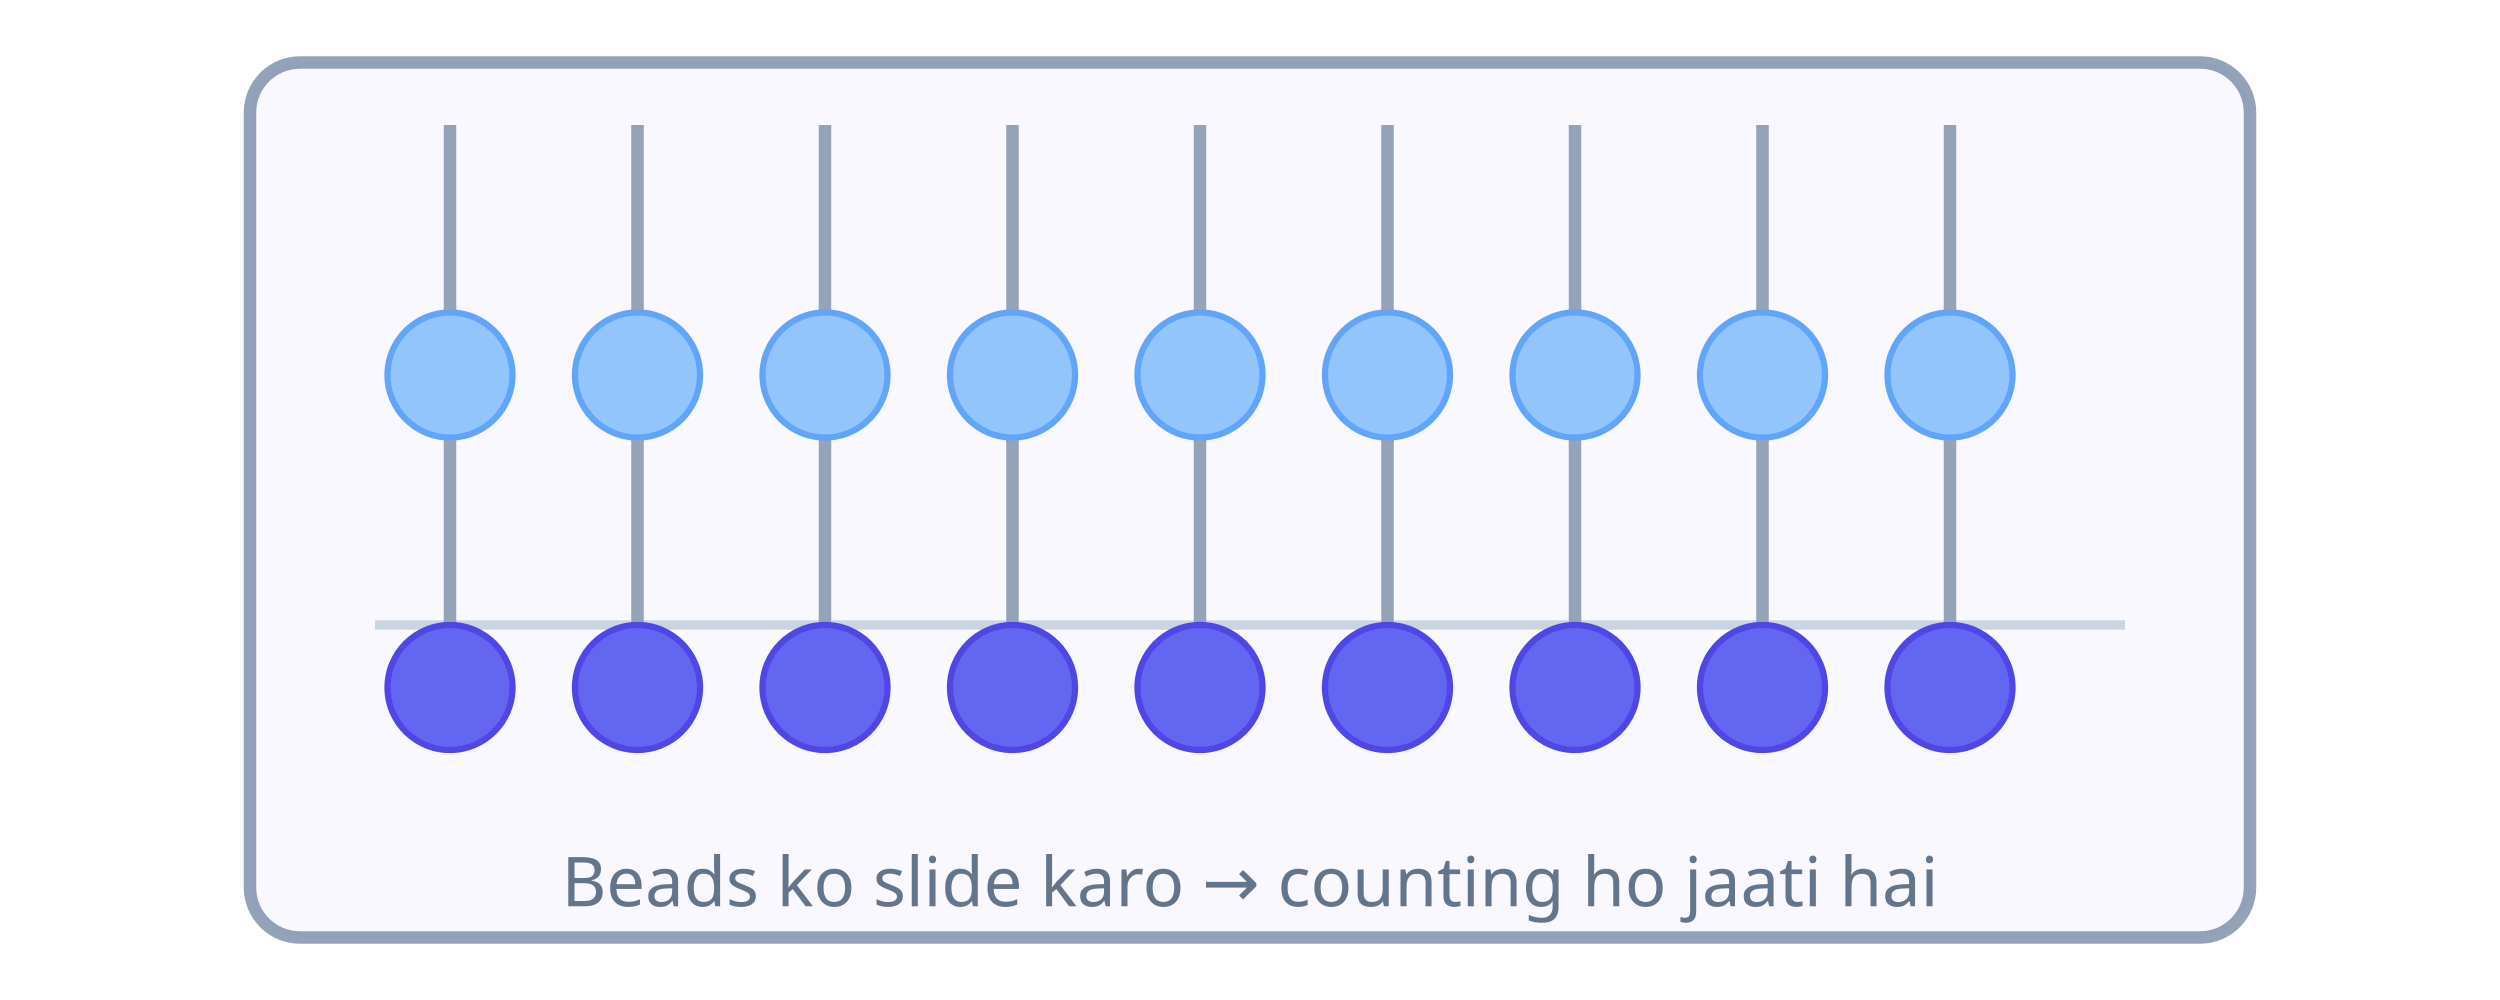
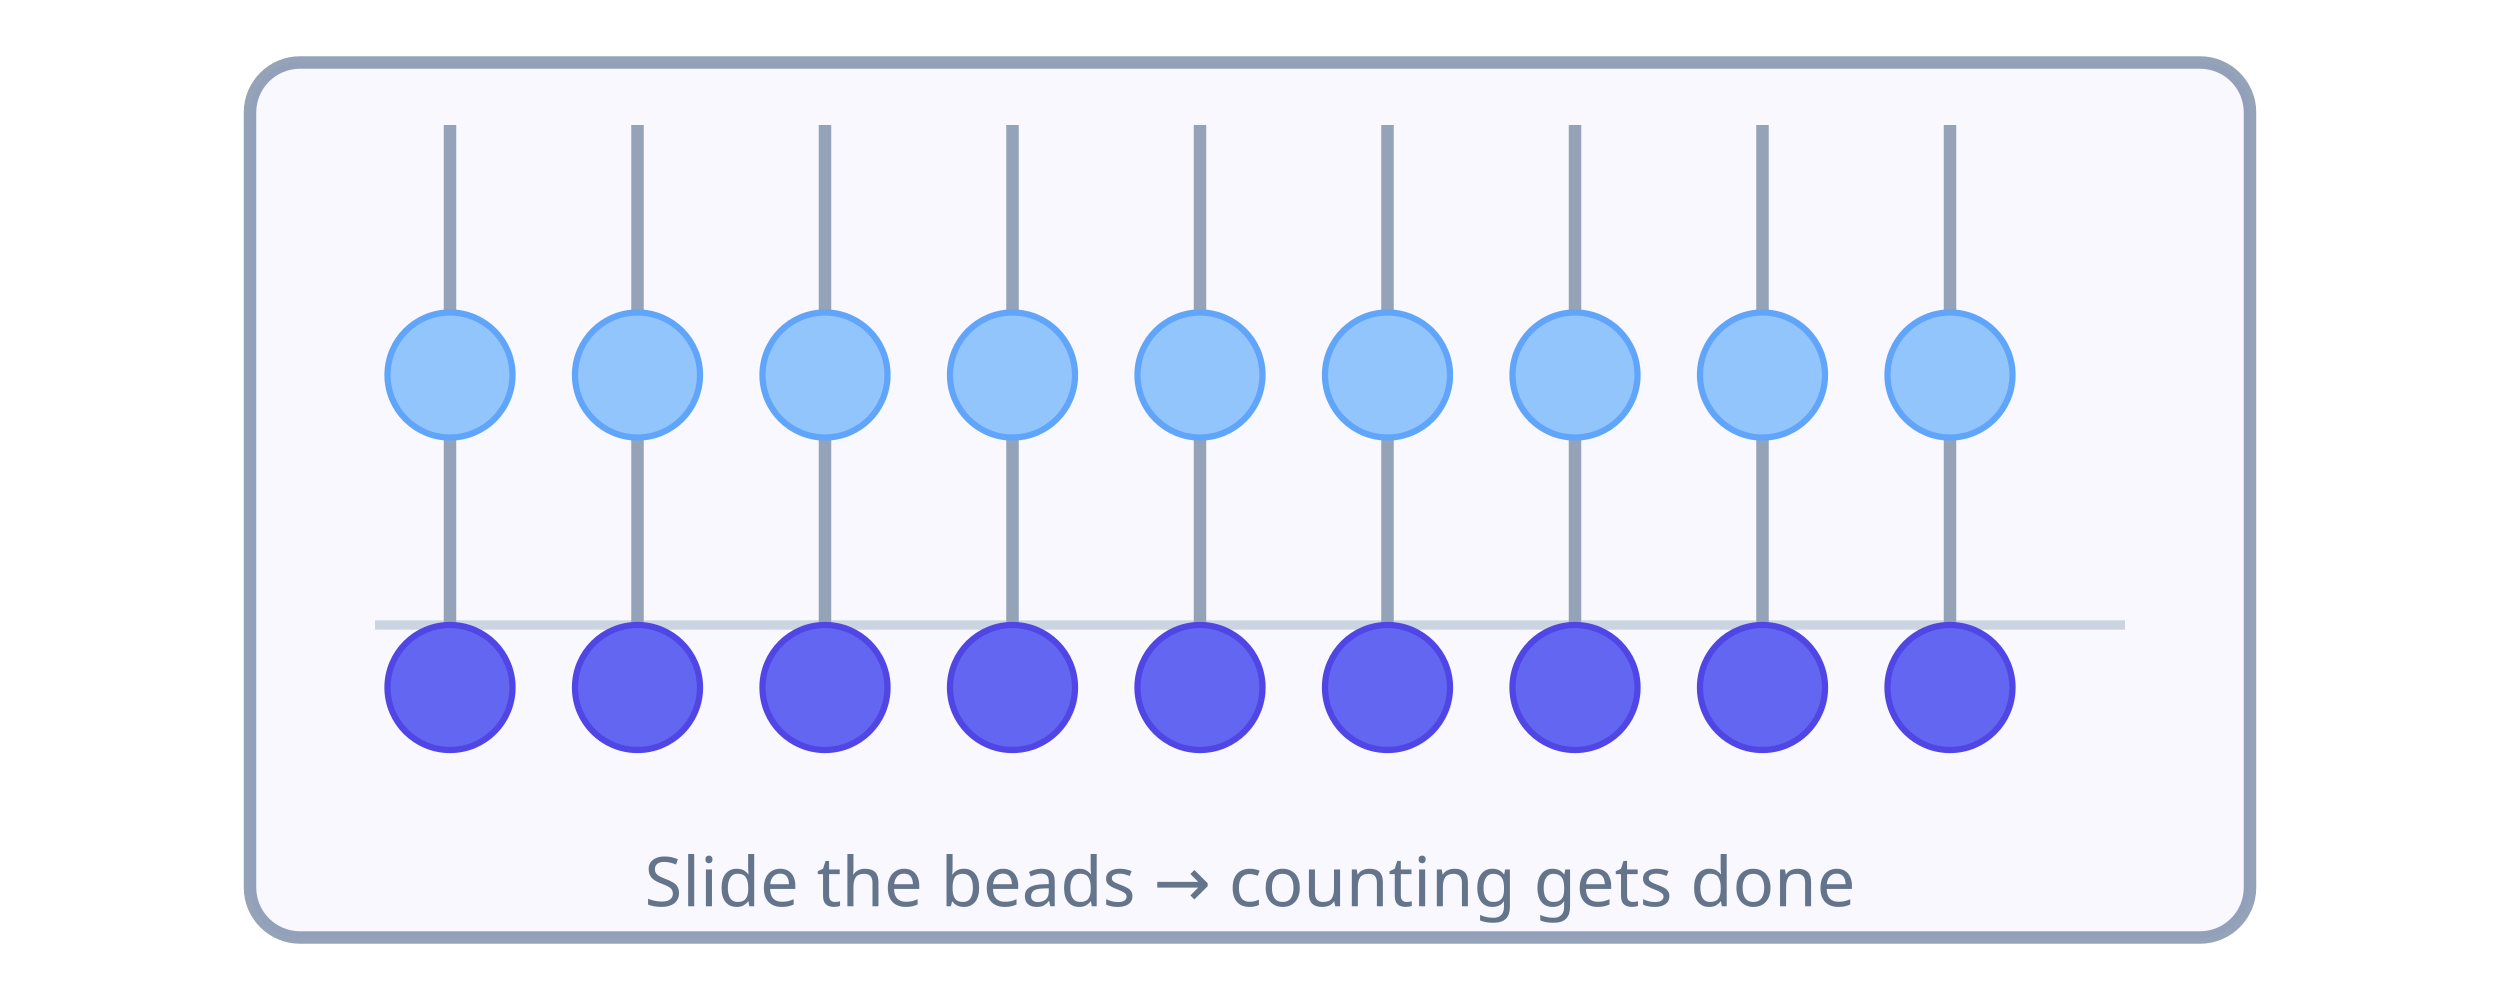
<svg xmlns="http://www.w3.org/2000/svg" viewBox="0 0 400 160" fill="none">
  <rect x="40" y="10" width="320" height="140" rx="8" stroke="#94a3b8" stroke-width="2" />
  <rect x="40" y="10" width="320" height="140" rx="8" fill="#6366f1" opacity="0.05" />
  <line x1="60" y1="100" x2="340" y2="100" stroke="#cbd5e1" stroke-width="1.5" />
  <g stroke="#94a3b8" stroke-width="2">
    <line x1="72" y1="20" x2="72" y2="120" />
    <line x1="102" y1="20" x2="102" y2="120" />
    <line x1="132" y1="20" x2="132" y2="120" />
    <line x1="162" y1="20" x2="162" y2="120" />
    <line x1="192" y1="20" x2="192" y2="120" />
    <line x1="222" y1="20" x2="222" y2="120" />
    <line x1="252" y1="20" x2="252" y2="120" />
    <line x1="282" y1="20" x2="282" y2="120" />
    <line x1="312" y1="20" x2="312" y2="120" />
  </g>
  <circle cx="72" cy="60" r="10" fill="#93c5fd" stroke="#60a5fa" stroke-width="1" />
  <circle cx="102" cy="60" r="10" fill="#93c5fd" stroke="#60a5fa" stroke-width="1" />
  <circle cx="132" cy="60" r="10" fill="#93c5fd" stroke="#60a5fa" stroke-width="1" />
  <circle cx="162" cy="60" r="10" fill="#93c5fd" stroke="#60a5fa" stroke-width="1" />
  <circle cx="192" cy="60" r="10" fill="#93c5fd" stroke="#60a5fa" stroke-width="1" />
  <circle cx="222" cy="60" r="10" fill="#93c5fd" stroke="#60a5fa" stroke-width="1" />
  <circle cx="252" cy="60" r="10" fill="#93c5fd" stroke="#60a5fa" stroke-width="1" />
  <circle cx="282" cy="60" r="10" fill="#93c5fd" stroke="#60a5fa" stroke-width="1" />
  <circle cx="312" cy="60" r="10" fill="#93c5fd" stroke="#60a5fa" stroke-width="1" />
  <circle cx="72" cy="110" r="10" fill="#6366f1" stroke="#4f46e5" stroke-width="1" />
  <circle cx="102" cy="110" r="10" fill="#6366f1" stroke="#4f46e5" stroke-width="1" />
  <circle cx="132" cy="110" r="10" fill="#6366f1" stroke="#4f46e5" stroke-width="1" />
  <circle cx="162" cy="110" r="10" fill="#6366f1" stroke="#4f46e5" stroke-width="1" />
  <circle cx="192" cy="110" r="10" fill="#6366f1" stroke="#4f46e5" stroke-width="1" />
  <circle cx="222" cy="110" r="10" fill="#6366f1" stroke="#4f46e5" stroke-width="1" />
  <circle cx="252" cy="110" r="10" fill="#6366f1" stroke="#4f46e5" stroke-width="1" />
  <circle cx="282" cy="110" r="10" fill="#6366f1" stroke="#4f46e5" stroke-width="1" />
  <circle cx="312" cy="110" r="10" fill="#6366f1" stroke="#4f46e5" stroke-width="1" />
-   <text x="200" y="145" text-anchor="middle" fill="#64748b" font-size="11" font-family="sans-serif">Beads ko slide karo → counting ho jaati hai</text>
+   <text x="200" y="145" text-anchor="middle" fill="#64748b" font-size="11" font-family="sans-serif">Slide the beads → counting gets done</text>
</svg>
